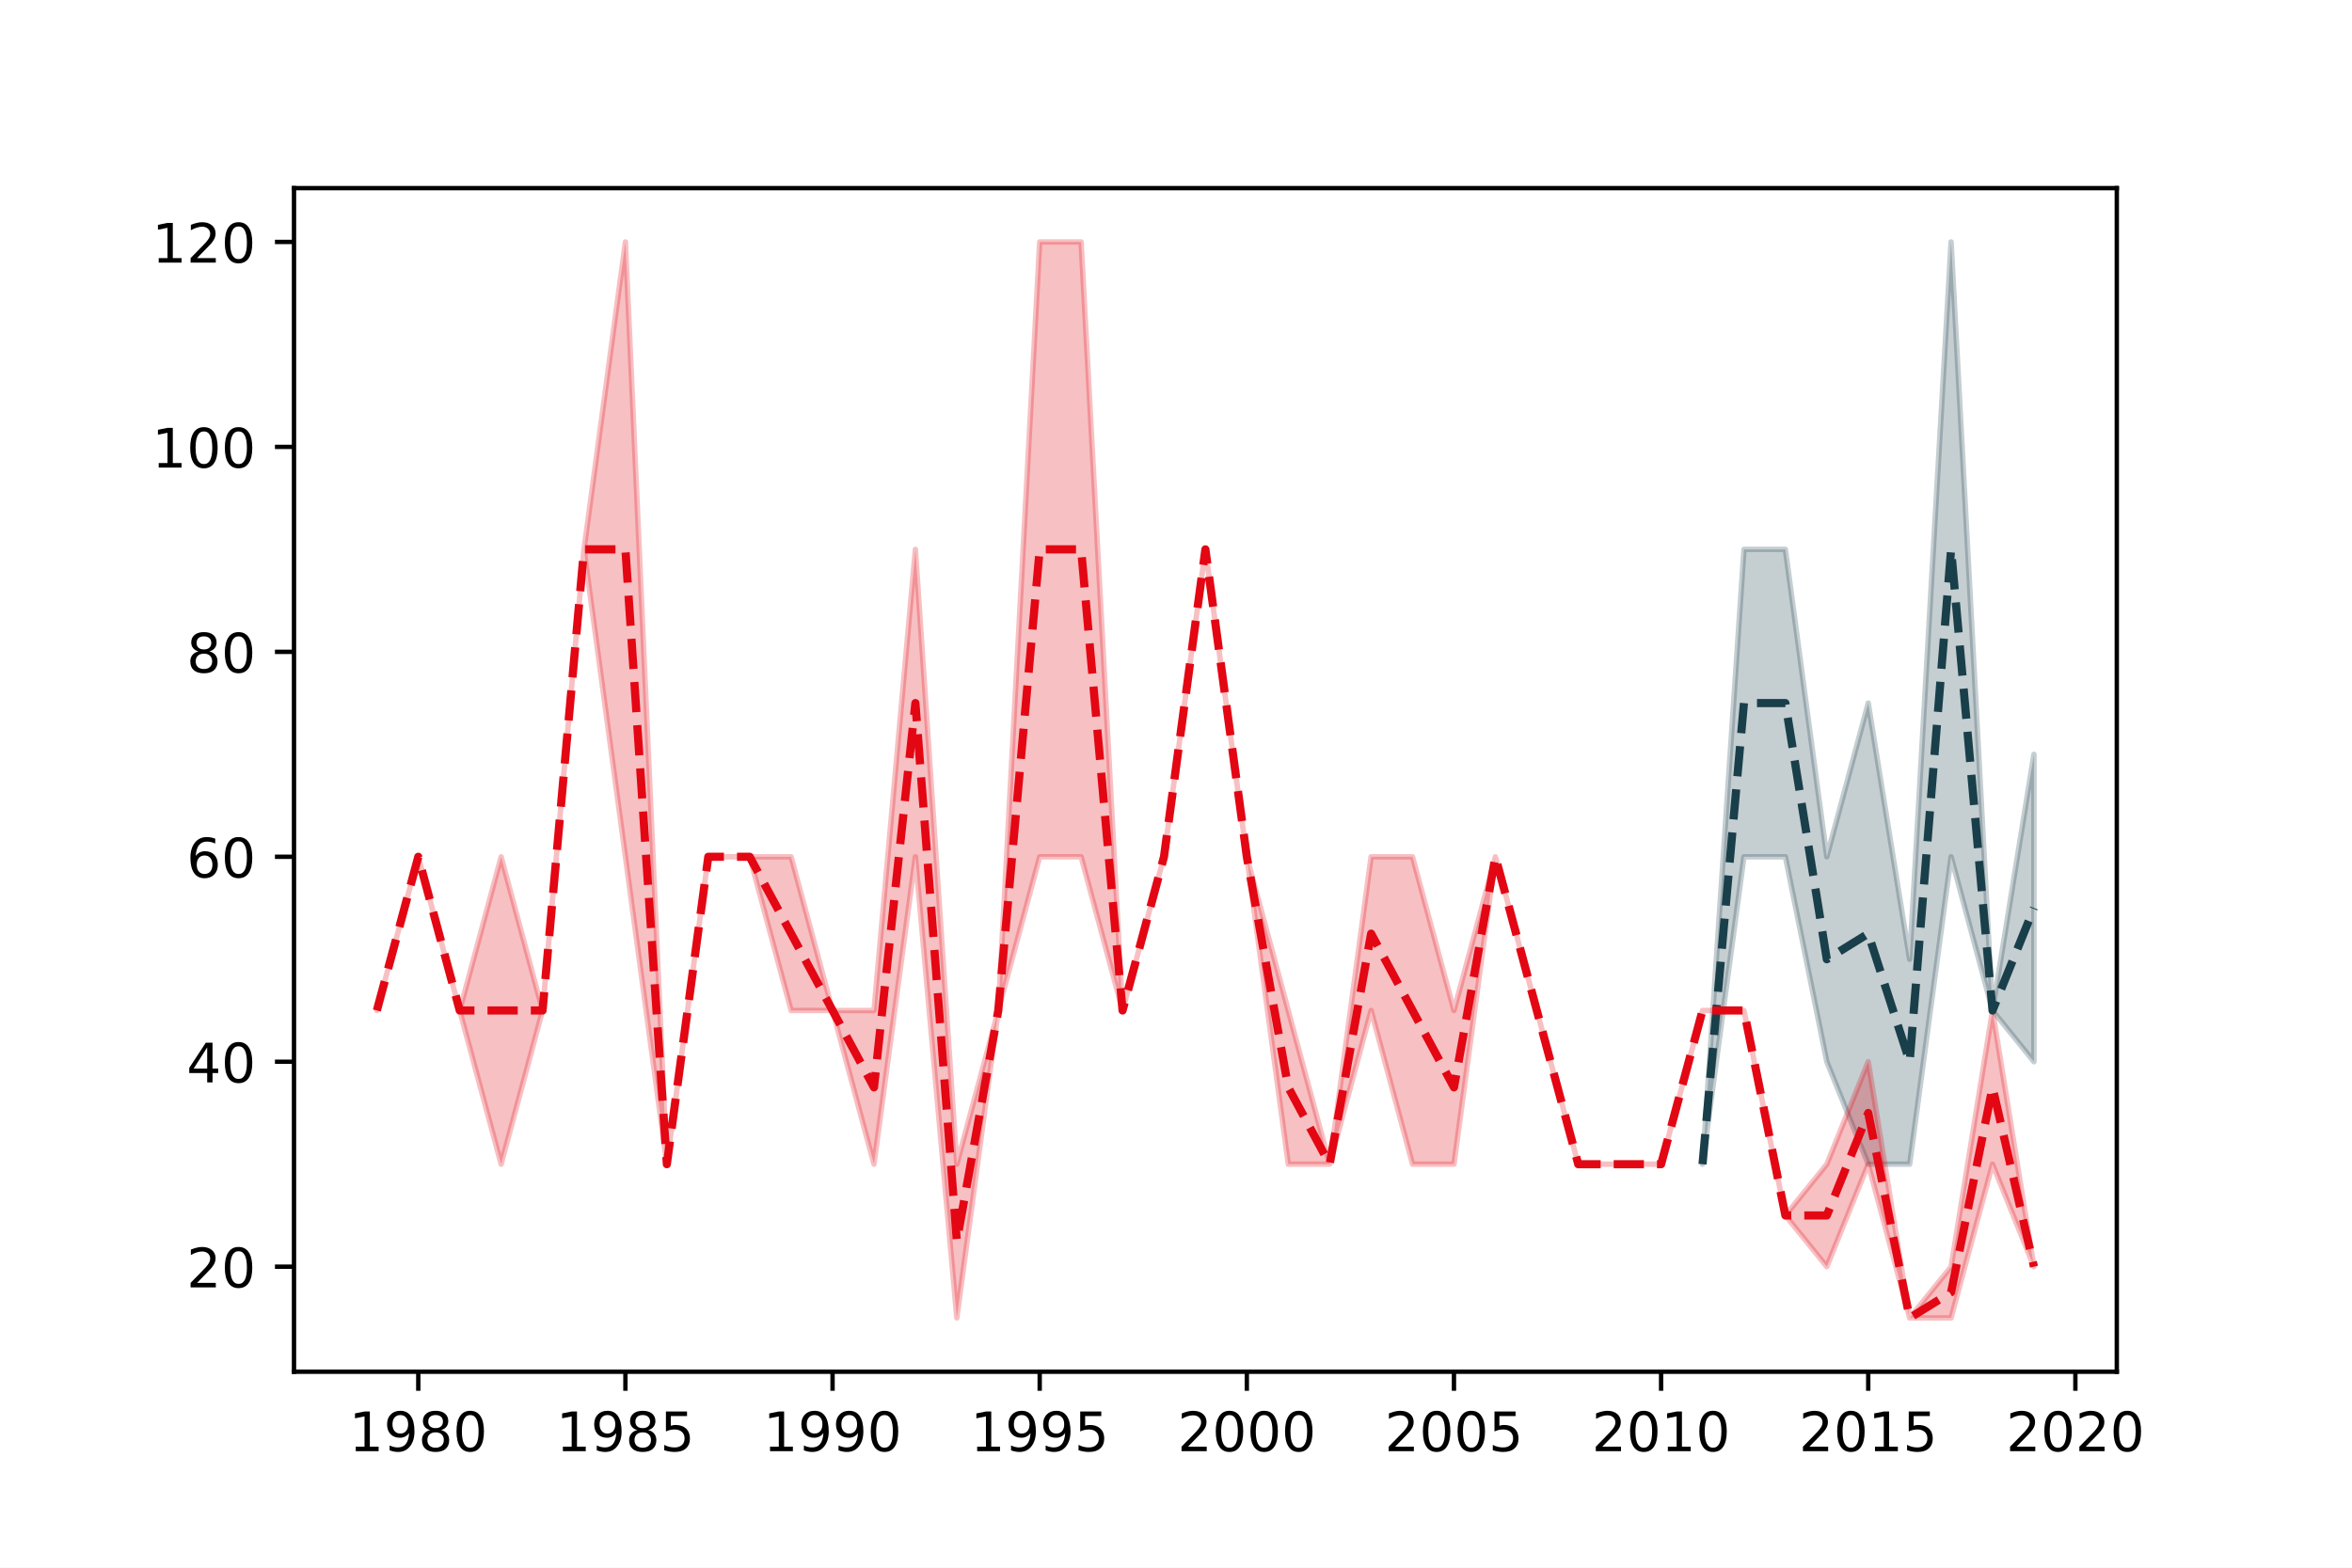
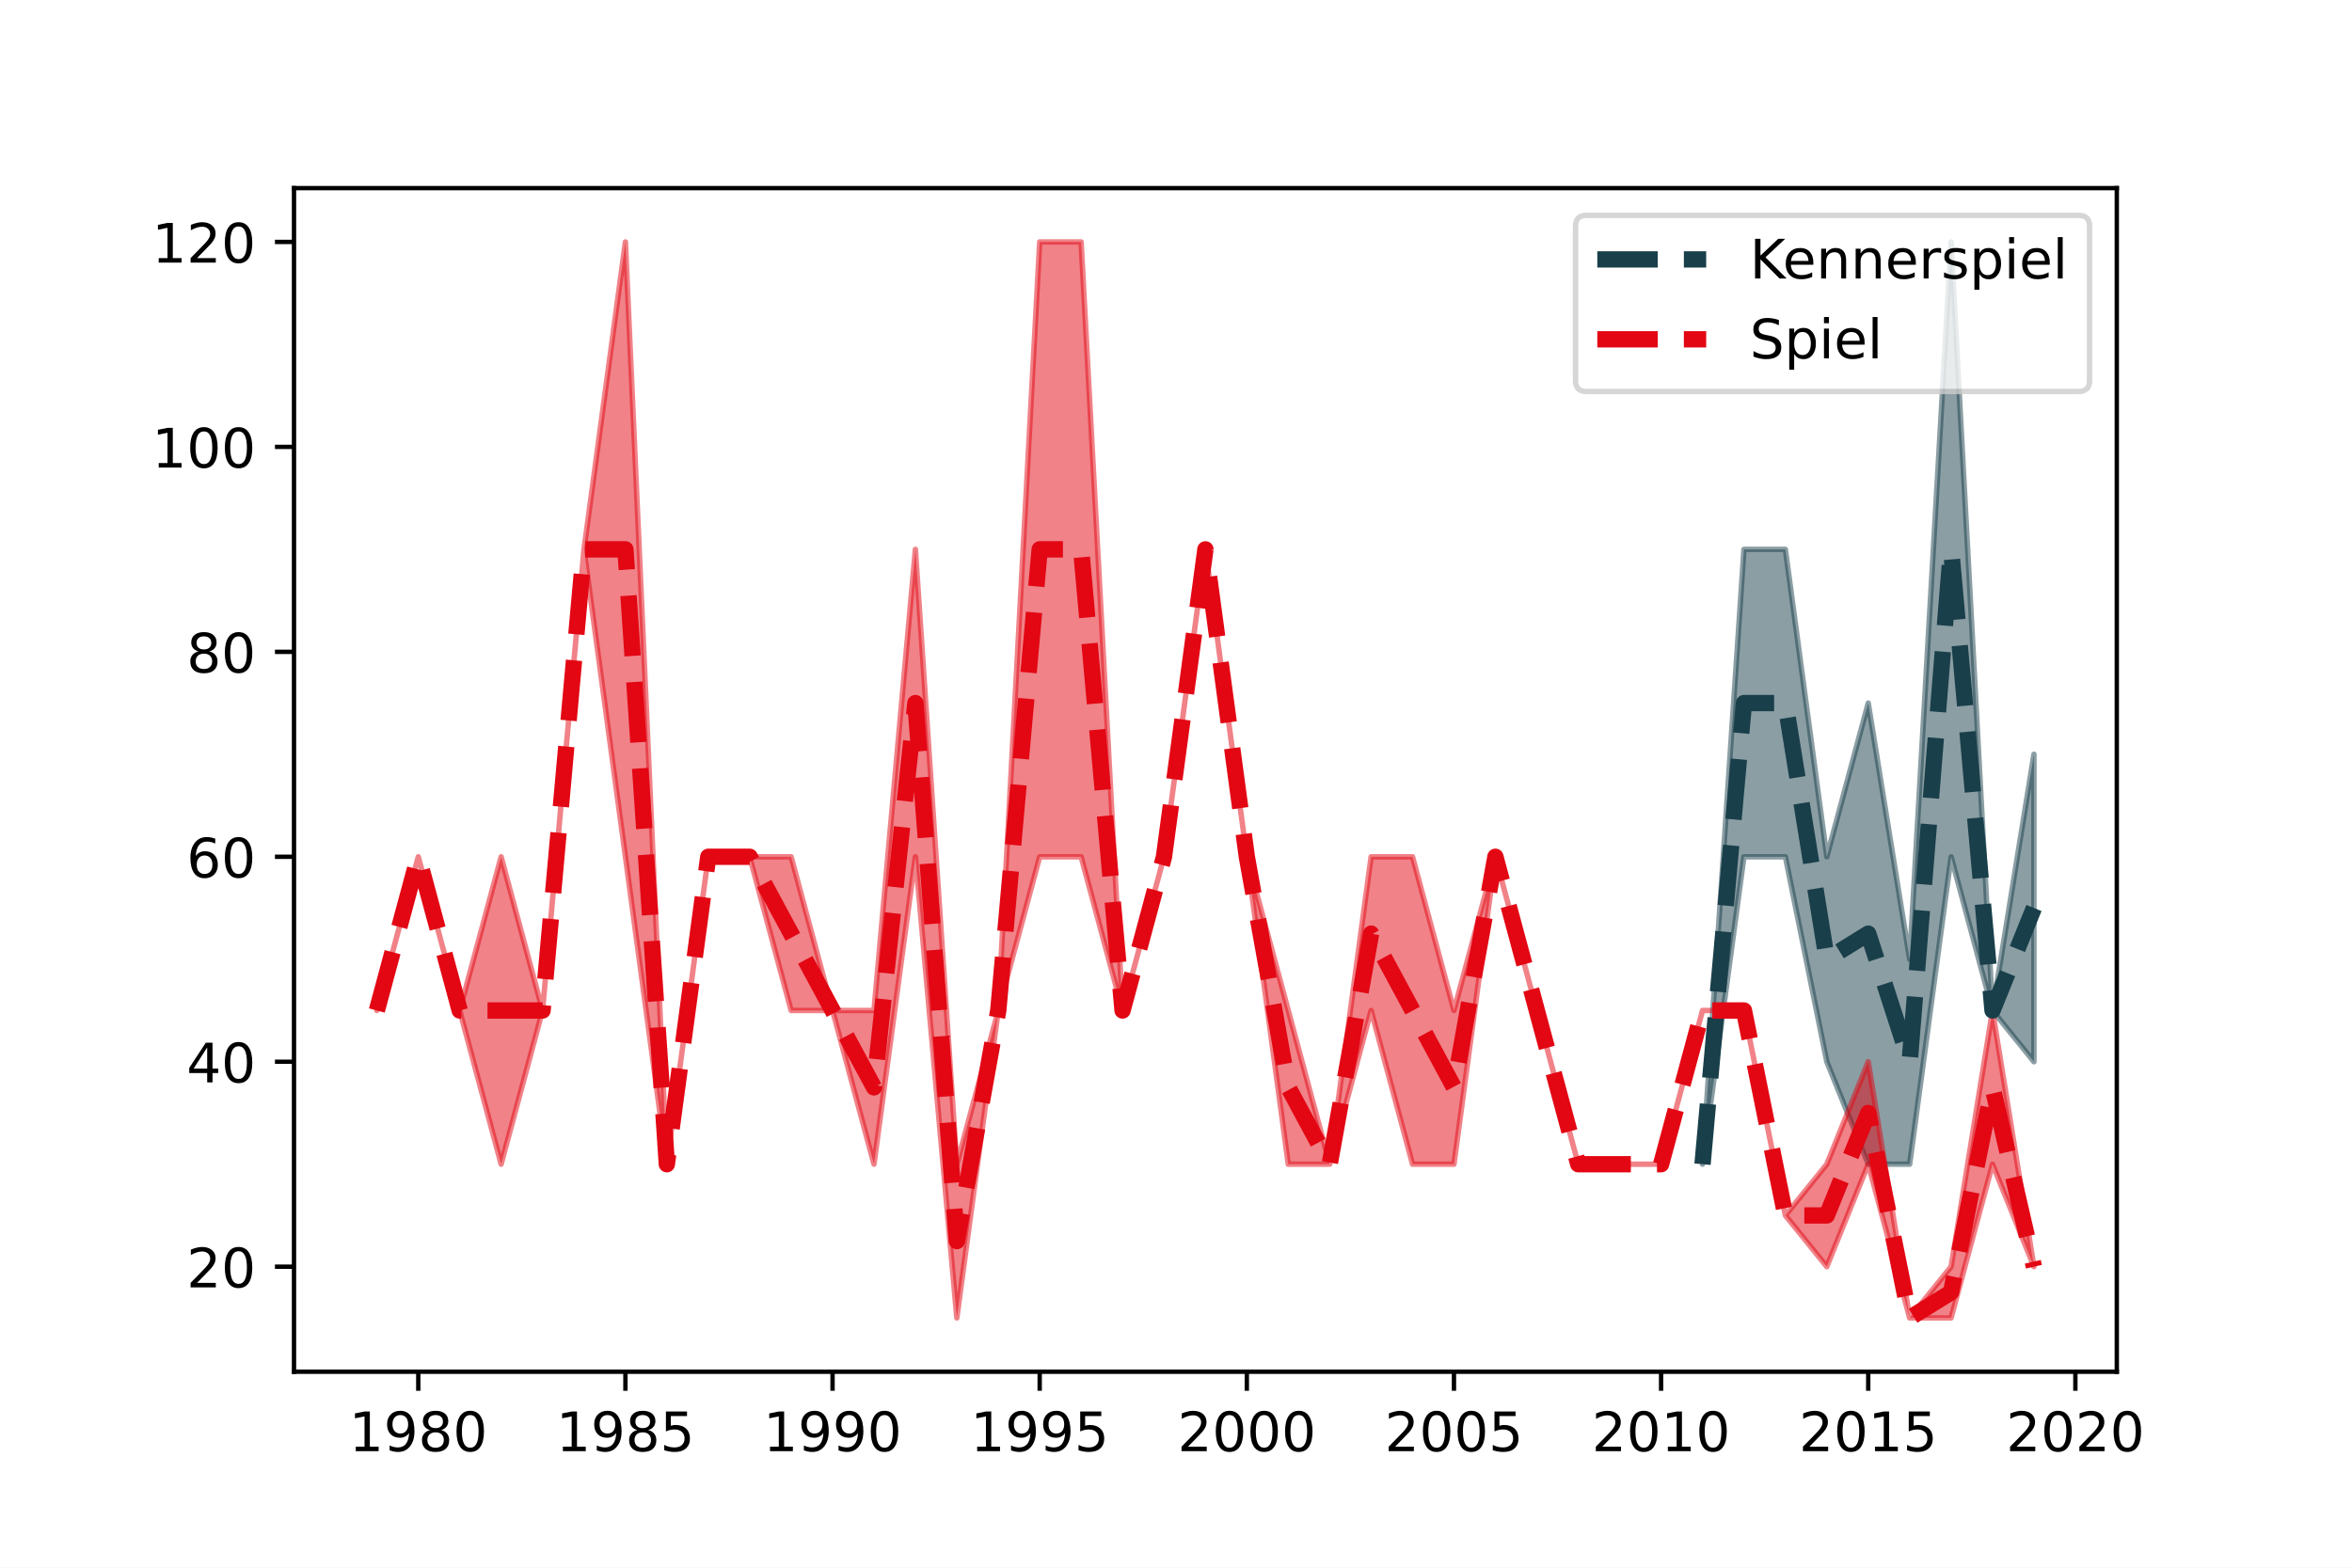
<svg xmlns="http://www.w3.org/2000/svg" xmlns:xlink="http://www.w3.org/1999/xlink" height="288pt" version="1.1" viewBox="0 0 432 288" width="432pt">
  <defs>
    <style type="text/css">
*{stroke-linecap:butt;stroke-linejoin:round;}
  </style>
  </defs>
  <g id="figure_1">
    <g id="patch_1">
      <path d="M 0 288  L 432 288  L 432 0  L 0 0  z " style="fill:#ffffff;" />
    </g>
    <g id="axes_1">
      <g id="patch_2">
        <path d="M 54 252  L 388.8 252  L 388.8 34.56  L 54 34.56  z " style="fill:#ffffff;" />
      </g>
      <g id="PolyCollection_1">
        <defs>
-           <path d="M 312.709 -74.123  L 312.709 -74.123  L 320.318 -130.601  L 327.927 -130.601  L 335.536 -92.949  L 343.145 -74.123  L 350.755 -74.123  L 358.364 -130.601  L 365.973 -102.362  L 373.582 -92.949  L 373.582 -149.426  L 373.582 -149.426  L 365.973 -102.362  L 358.364 -243.556  L 350.755 -111.775  L 343.145 -158.839  L 335.536 -130.601  L 327.927 -187.078  L 320.318 -187.078  L 312.709 -74.123  z " id="m246c629e84" style="stroke:#193f4a;stroke-opacity:0.25;" />
+           <path d="M 312.709 -74.123  L 312.709 -74.123  L 320.318 -130.601  L 327.927 -130.601  L 335.536 -92.949  L 343.145 -74.123  L 350.755 -74.123  L 358.364 -130.601  L 365.973 -102.362  L 373.582 -92.949  L 373.582 -149.426  L 373.582 -149.426  L 365.973 -102.362  L 358.364 -243.556  L 350.755 -111.775  L 343.145 -158.839  L 335.536 -130.601  L 327.927 -187.078  L 320.318 -187.078  L 312.709 -74.123  z " id="m9a2ae03e65" style="stroke:#193f4a;stroke-opacity:0.5;" />
        </defs>
-         <g clip-path="url(#p6cfcf8d205)">
-           <use style="fill:#193f4a;fill-opacity:0.25;stroke:#193f4a;stroke-opacity:0.25;" x="0" xlink:href="#m246c629e84" y="288" />
+         <g clip-path="url(#pc2109caaff)">
+           <use style="fill:#193f4a;fill-opacity:0.5;stroke:#193f4a;stroke-opacity:0.5;" x="0" xlink:href="#m9a2ae03e65" y="288" />
        </g>
      </g>
      <g id="PolyCollection_2">
        <defs>
-           <path d="M 69.218 -102.362  L 69.218 -102.362  L 76.827 -130.601  L 84.436 -102.362  L 92.045 -74.123  L 99.655 -102.362  L 107.264 -187.078  L 114.873 -130.601  L 122.482 -74.123  L 130.091 -130.601  L 137.7 -130.601  L 145.309 -102.362  L 152.918 -102.362  L 160.527 -74.123  L 168.136 -130.601  L 175.745 -45.884  L 183.355 -102.362  L 190.964 -130.601  L 198.573 -130.601  L 206.182 -102.362  L 213.791 -130.601  L 221.4 -187.078  L 229.009 -130.601  L 236.618 -74.123  L 244.227 -74.123  L 251.836 -102.362  L 259.445 -74.123  L 267.055 -74.123  L 274.664 -130.601  L 282.273 -102.362  L 289.882 -74.123  L 297.491 -74.123  L 305.1 -74.123  L 312.709 -102.362  L 320.318 -102.362  L 327.927 -64.71  L 335.536 -55.297  L 343.145 -74.123  L 350.755 -45.884  L 358.364 -45.884  L 365.973 -74.123  L 373.582 -55.297  L 373.582 -55.297  L 373.582 -55.297  L 365.973 -102.362  L 358.364 -55.297  L 350.755 -45.884  L 343.145 -92.949  L 335.536 -74.123  L 327.927 -64.71  L 320.318 -102.362  L 312.709 -102.362  L 305.1 -74.123  L 297.491 -74.123  L 289.882 -74.123  L 282.273 -102.362  L 274.664 -130.601  L 267.055 -102.362  L 259.445 -130.601  L 251.836 -130.601  L 244.227 -74.123  L 236.618 -102.362  L 229.009 -130.601  L 221.4 -187.078  L 213.791 -130.601  L 206.182 -102.362  L 198.573 -243.556  L 190.964 -243.556  L 183.355 -102.362  L 175.745 -74.123  L 168.136 -187.078  L 160.527 -102.362  L 152.918 -102.362  L 145.309 -130.601  L 137.7 -130.601  L 130.091 -130.601  L 122.482 -74.123  L 114.873 -243.556  L 107.264 -187.078  L 99.655 -102.362  L 92.045 -130.601  L 84.436 -102.362  L 76.827 -130.601  L 69.218 -102.362  z " id="m747ccbb956" style="stroke:#e30613;stroke-opacity:0.25;" />
+           <path d="M 69.218 -102.362  L 69.218 -102.362  L 76.827 -130.601  L 84.436 -102.362  L 92.045 -74.123  L 99.655 -102.362  L 107.264 -187.078  L 114.873 -130.601  L 122.482 -74.123  L 130.091 -130.601  L 137.7 -130.601  L 145.309 -102.362  L 152.918 -102.362  L 160.527 -74.123  L 168.136 -130.601  L 175.745 -45.884  L 183.355 -102.362  L 190.964 -130.601  L 198.573 -130.601  L 206.182 -102.362  L 213.791 -130.601  L 221.4 -187.078  L 229.009 -130.601  L 236.618 -74.123  L 244.227 -74.123  L 251.836 -102.362  L 259.445 -74.123  L 267.055 -74.123  L 274.664 -130.601  L 282.273 -102.362  L 289.882 -74.123  L 297.491 -74.123  L 305.1 -74.123  L 312.709 -102.362  L 320.318 -102.362  L 327.927 -64.71  L 335.536 -55.297  L 343.145 -74.123  L 350.755 -45.884  L 358.364 -45.884  L 365.973 -74.123  L 373.582 -55.297  L 373.582 -55.297  L 373.582 -55.297  L 365.973 -102.362  L 358.364 -55.297  L 350.755 -45.884  L 343.145 -92.949  L 335.536 -74.123  L 327.927 -64.71  L 320.318 -102.362  L 312.709 -102.362  L 305.1 -74.123  L 297.491 -74.123  L 289.882 -74.123  L 282.273 -102.362  L 274.664 -130.601  L 267.055 -102.362  L 259.445 -130.601  L 251.836 -130.601  L 244.227 -74.123  L 236.618 -102.362  L 229.009 -130.601  L 221.4 -187.078  L 213.791 -130.601  L 206.182 -102.362  L 198.573 -243.556  L 190.964 -243.556  L 183.355 -102.362  L 175.745 -74.123  L 168.136 -187.078  L 160.527 -102.362  L 152.918 -102.362  L 145.309 -130.601  L 137.7 -130.601  L 130.091 -130.601  L 122.482 -74.123  L 114.873 -243.556  L 107.264 -187.078  L 99.655 -102.362  L 92.045 -130.601  L 84.436 -102.362  L 76.827 -130.601  L 69.218 -102.362  z " id="m45266fb975" style="stroke:#e30613;stroke-opacity:0.5;" />
        </defs>
-         <g clip-path="url(#p6cfcf8d205)">
-           <use style="fill:#e30613;fill-opacity:0.25;stroke:#e30613;stroke-opacity:0.25;" x="0" xlink:href="#m747ccbb956" y="288" />
+         <g clip-path="url(#pc2109caaff)">
+           <use style="fill:#e30613;fill-opacity:0.5;stroke:#e30613;stroke-opacity:0.5;" x="0" xlink:href="#m45266fb975" y="288" />
        </g>
      </g>
      <g id="matplotlib.axis_1">
        <g id="xtick_1">
          <g id="line2d_1">
            <defs>
-               <path d="M 0 0  L 0 3.5  " id="m8bbbf5f61f" style="stroke:#000000;stroke-width:0.8;" />
-             </defs>
-             <g>
-               <use style="stroke:#000000;stroke-width:0.8;" x="76.827" xlink:href="#m8bbbf5f61f" y="252" />
+               <path d="M 0 0  L 0 3.5  " id="ma4278367ae" style="stroke:#000000;stroke-width:0.8;" />
+             </defs>
+             <g>
+               <use style="stroke:#000000;stroke-width:0.8;" x="76.827" xlink:href="#ma4278367ae" y="252" />
            </g>
          </g>
          <g id="text_1">
            <defs>
              <path d="M 12.406 8.297  L 28.516 8.297  L 28.516 63.922  L 10.984 60.406  L 10.984 69.391  L 28.422 72.906  L 38.281 72.906  L 38.281 8.297  L 54.391 8.297  L 54.391 0  L 12.406 0  z " id="DejaVuSans-49" />
              <path d="M 10.984 1.516  L 10.984 10.5  Q 14.703 8.734 18.5 7.812  Q 22.312 6.891 25.984 6.891  Q 35.75 6.891 40.891 13.453  Q 46.047 20.016 46.781 33.406  Q 43.953 29.203 39.594 26.953  Q 35.25 24.703 29.984 24.703  Q 19.047 24.703 12.672 31.312  Q 6.297 37.938 6.297 49.422  Q 6.297 60.641 12.938 67.422  Q 19.578 74.219 30.609 74.219  Q 43.266 74.219 49.922 64.516  Q 56.594 54.828 56.594 36.375  Q 56.594 19.141 48.406 8.859  Q 40.234 -1.422 26.422 -1.422  Q 22.703 -1.422 18.891 -0.688  Q 15.094 0.047 10.984 1.516  z M 30.609 32.422  Q 37.25 32.422 41.125 36.953  Q 45.016 41.5 45.016 49.422  Q 45.016 57.281 41.125 61.844  Q 37.25 66.406 30.609 66.406  Q 23.969 66.406 20.094 61.844  Q 16.219 57.281 16.219 49.422  Q 16.219 41.5 20.094 36.953  Q 23.969 32.422 30.609 32.422  z " id="DejaVuSans-57" />
              <path d="M 31.781 34.625  Q 24.75 34.625 20.719 30.859  Q 16.703 27.094 16.703 20.516  Q 16.703 13.922 20.719 10.156  Q 24.75 6.391 31.781 6.391  Q 38.812 6.391 42.859 10.172  Q 46.922 13.969 46.922 20.516  Q 46.922 27.094 42.891 30.859  Q 38.875 34.625 31.781 34.625  z M 21.922 38.812  Q 15.578 40.375 12.031 44.719  Q 8.5 49.078 8.5 55.328  Q 8.5 64.062 14.719 69.141  Q 20.953 74.219 31.781 74.219  Q 42.672 74.219 48.875 69.141  Q 55.078 64.062 55.078 55.328  Q 55.078 49.078 51.531 44.719  Q 48 40.375 41.703 38.812  Q 48.828 37.156 52.797 32.312  Q 56.781 27.484 56.781 20.516  Q 56.781 9.906 50.312 4.234  Q 43.844 -1.422 31.781 -1.422  Q 19.734 -1.422 13.25 4.234  Q 6.781 9.906 6.781 20.516  Q 6.781 27.484 10.781 32.312  Q 14.797 37.156 21.922 38.812  z M 18.312 54.391  Q 18.312 48.734 21.844 45.562  Q 25.391 42.391 31.781 42.391  Q 38.141 42.391 41.719 45.562  Q 45.312 48.734 45.312 54.391  Q 45.312 60.062 41.719 63.234  Q 38.141 66.406 31.781 66.406  Q 25.391 66.406 21.844 63.234  Q 18.312 60.062 18.312 54.391  z " id="DejaVuSans-56" />
              <path d="M 31.781 66.406  Q 24.172 66.406 20.328 58.906  Q 16.5 51.422 16.5 36.375  Q 16.5 21.391 20.328 13.891  Q 24.172 6.391 31.781 6.391  Q 39.453 6.391 43.281 13.891  Q 47.125 21.391 47.125 36.375  Q 47.125 51.422 43.281 58.906  Q 39.453 66.406 31.781 66.406  z M 31.781 74.219  Q 44.047 74.219 50.516 64.516  Q 56.984 54.828 56.984 36.375  Q 56.984 17.969 50.516 8.266  Q 44.047 -1.422 31.781 -1.422  Q 19.531 -1.422 13.062 8.266  Q 6.594 17.969 6.594 36.375  Q 6.594 54.828 13.062 64.516  Q 19.531 74.219 31.781 74.219  z " id="DejaVuSans-48" />
            </defs>
            <g transform="translate(64.10227 266.5984)scale(0.1 -0.1)">
              <use xlink:href="#DejaVuSans-49" />
              <use x="63.623" xlink:href="#DejaVuSans-57" />
              <use x="127.246" xlink:href="#DejaVuSans-56" />
              <use x="190.869" xlink:href="#DejaVuSans-48" />
            </g>
          </g>
        </g>
        <g id="xtick_2">
          <g id="line2d_2">
            <g>
-               <use style="stroke:#000000;stroke-width:0.8;" x="114.873" xlink:href="#m8bbbf5f61f" y="252" />
+               <use style="stroke:#000000;stroke-width:0.8;" x="114.873" xlink:href="#ma4278367ae" y="252" />
            </g>
          </g>
          <g id="text_2">
            <defs>
              <path d="M 10.797 72.906  L 49.516 72.906  L 49.516 64.594  L 19.828 64.594  L 19.828 46.734  Q 21.969 47.469 24.109 47.828  Q 26.266 48.188 28.422 48.188  Q 40.625 48.188 47.75 41.5  Q 54.891 34.812 54.891 23.391  Q 54.891 11.625 47.562 5.094  Q 40.234 -1.422 26.906 -1.422  Q 22.312 -1.422 17.547 -0.641  Q 12.797 0.141 7.719 1.703  L 7.719 11.625  Q 12.109 9.234 16.797 8.062  Q 21.484 6.891 26.703 6.891  Q 35.156 6.891 40.078 11.328  Q 45.016 15.766 45.016 23.391  Q 45.016 31 40.078 35.438  Q 35.156 39.891 26.703 39.891  Q 22.75 39.891 18.812 39.016  Q 14.891 38.141 10.797 36.281  z " id="DejaVuSans-53" />
            </defs>
            <g transform="translate(102.1477 266.5984)scale(0.1 -0.1)">
              <use xlink:href="#DejaVuSans-49" />
              <use x="63.623" xlink:href="#DejaVuSans-57" />
              <use x="127.246" xlink:href="#DejaVuSans-56" />
              <use x="190.869" xlink:href="#DejaVuSans-53" />
            </g>
          </g>
        </g>
        <g id="xtick_3">
          <g id="line2d_3">
            <g>
-               <use style="stroke:#000000;stroke-width:0.8;" x="152.918" xlink:href="#m8bbbf5f61f" y="252" />
+               <use style="stroke:#000000;stroke-width:0.8;" x="152.918" xlink:href="#ma4278367ae" y="252" />
            </g>
          </g>
          <g id="text_3">
            <g transform="translate(140.1932 266.5984)scale(0.1 -0.1)">
              <use xlink:href="#DejaVuSans-49" />
              <use x="63.623" xlink:href="#DejaVuSans-57" />
              <use x="127.246" xlink:href="#DejaVuSans-57" />
              <use x="190.869" xlink:href="#DejaVuSans-48" />
            </g>
          </g>
        </g>
        <g id="xtick_4">
          <g id="line2d_4">
            <g>
-               <use style="stroke:#000000;stroke-width:0.8;" x="190.964" xlink:href="#m8bbbf5f61f" y="252" />
+               <use style="stroke:#000000;stroke-width:0.8;" x="190.964" xlink:href="#ma4278367ae" y="252" />
            </g>
          </g>
          <g id="text_4">
            <g transform="translate(178.2386 266.5984)scale(0.1 -0.1)">
              <use xlink:href="#DejaVuSans-49" />
              <use x="63.623" xlink:href="#DejaVuSans-57" />
              <use x="127.246" xlink:href="#DejaVuSans-57" />
              <use x="190.869" xlink:href="#DejaVuSans-53" />
            </g>
          </g>
        </g>
        <g id="xtick_5">
          <g id="line2d_5">
            <g>
-               <use style="stroke:#000000;stroke-width:0.8;" x="229.009" xlink:href="#m8bbbf5f61f" y="252" />
+               <use style="stroke:#000000;stroke-width:0.8;" x="229.009" xlink:href="#ma4278367ae" y="252" />
            </g>
          </g>
          <g id="text_5">
            <defs>
              <path d="M 19.188 8.297  L 53.609 8.297  L 53.609 0  L 7.328 0  L 7.328 8.297  Q 12.938 14.109 22.625 23.891  Q 32.328 33.688 34.812 36.531  Q 39.547 41.844 41.422 45.531  Q 43.312 49.219 43.312 52.781  Q 43.312 58.594 39.234 62.25  Q 35.156 65.922 28.609 65.922  Q 23.969 65.922 18.812 64.312  Q 13.672 62.703 7.812 59.422  L 7.812 69.391  Q 13.766 71.781 18.938 73  Q 24.125 74.219 28.422 74.219  Q 39.75 74.219 46.484 68.547  Q 53.219 62.891 53.219 53.422  Q 53.219 48.922 51.531 44.891  Q 49.859 40.875 45.406 35.406  Q 44.188 33.984 37.641 27.219  Q 31.109 20.453 19.188 8.297  z " id="DejaVuSans-50" />
            </defs>
            <g transform="translate(216.2841 266.5984)scale(0.1 -0.1)">
              <use xlink:href="#DejaVuSans-50" />
              <use x="63.623" xlink:href="#DejaVuSans-48" />
              <use x="127.246" xlink:href="#DejaVuSans-48" />
              <use x="190.869" xlink:href="#DejaVuSans-48" />
            </g>
          </g>
        </g>
        <g id="xtick_6">
          <g id="line2d_6">
            <g>
-               <use style="stroke:#000000;stroke-width:0.8;" x="267.055" xlink:href="#m8bbbf5f61f" y="252" />
+               <use style="stroke:#000000;stroke-width:0.8;" x="267.055" xlink:href="#ma4278367ae" y="252" />
            </g>
          </g>
          <g id="text_6">
            <g transform="translate(254.3295 266.5984)scale(0.1 -0.1)">
              <use xlink:href="#DejaVuSans-50" />
              <use x="63.623" xlink:href="#DejaVuSans-48" />
              <use x="127.246" xlink:href="#DejaVuSans-48" />
              <use x="190.869" xlink:href="#DejaVuSans-53" />
            </g>
          </g>
        </g>
        <g id="xtick_7">
          <g id="line2d_7">
            <g>
-               <use style="stroke:#000000;stroke-width:0.8;" x="305.1" xlink:href="#m8bbbf5f61f" y="252" />
+               <use style="stroke:#000000;stroke-width:0.8;" x="305.1" xlink:href="#ma4278367ae" y="252" />
            </g>
          </g>
          <g id="text_7">
            <g transform="translate(292.375 266.5984)scale(0.1 -0.1)">
              <use xlink:href="#DejaVuSans-50" />
              <use x="63.623" xlink:href="#DejaVuSans-48" />
              <use x="127.246" xlink:href="#DejaVuSans-49" />
              <use x="190.869" xlink:href="#DejaVuSans-48" />
            </g>
          </g>
        </g>
        <g id="xtick_8">
          <g id="line2d_8">
            <g>
-               <use style="stroke:#000000;stroke-width:0.8;" x="343.145" xlink:href="#m8bbbf5f61f" y="252" />
+               <use style="stroke:#000000;stroke-width:0.8;" x="343.145" xlink:href="#ma4278367ae" y="252" />
            </g>
          </g>
          <g id="text_8">
            <g transform="translate(330.4205 266.5984)scale(0.1 -0.1)">
              <use xlink:href="#DejaVuSans-50" />
              <use x="63.623" xlink:href="#DejaVuSans-48" />
              <use x="127.246" xlink:href="#DejaVuSans-49" />
              <use x="190.869" xlink:href="#DejaVuSans-53" />
            </g>
          </g>
        </g>
        <g id="xtick_9">
          <g id="line2d_9">
            <g>
-               <use style="stroke:#000000;stroke-width:0.8;" x="381.191" xlink:href="#m8bbbf5f61f" y="252" />
+               <use style="stroke:#000000;stroke-width:0.8;" x="381.191" xlink:href="#ma4278367ae" y="252" />
            </g>
          </g>
          <g id="text_9">
            <g transform="translate(368.4659 266.5984)scale(0.1 -0.1)">
              <use xlink:href="#DejaVuSans-50" />
              <use x="63.623" xlink:href="#DejaVuSans-48" />
              <use x="127.246" xlink:href="#DejaVuSans-50" />
              <use x="190.869" xlink:href="#DejaVuSans-48" />
            </g>
          </g>
        </g>
      </g>
      <g id="matplotlib.axis_2">
        <g id="ytick_1">
          <g id="line2d_10">
            <defs>
-               <path d="M 0 0  L -3.5 0  " id="mf3b031b137" style="stroke:#000000;stroke-width:0.8;" />
-             </defs>
-             <g>
-               <use style="stroke:#000000;stroke-width:0.8;" x="54" xlink:href="#mf3b031b137" y="232.703" />
+               <path d="M 0 0  L -3.5 0  " id="mf52a693463" style="stroke:#000000;stroke-width:0.8;" />
+             </defs>
+             <g>
+               <use style="stroke:#000000;stroke-width:0.8;" x="54" xlink:href="#mf52a693463" y="232.703" />
            </g>
          </g>
          <g id="text_10">
            <g transform="translate(34.275 236.5026)scale(0.1 -0.1)">
              <use xlink:href="#DejaVuSans-50" />
              <use x="63.623" xlink:href="#DejaVuSans-48" />
            </g>
          </g>
        </g>
        <g id="ytick_2">
          <g id="line2d_11">
            <g>
-               <use style="stroke:#000000;stroke-width:0.8;" x="54" xlink:href="#mf3b031b137" y="195.051" />
+               <use style="stroke:#000000;stroke-width:0.8;" x="54" xlink:href="#mf52a693463" y="195.051" />
            </g>
          </g>
          <g id="text_11">
            <defs>
              <path d="M 37.797 64.312  L 12.891 25.391  L 37.797 25.391  z M 35.203 72.906  L 47.609 72.906  L 47.609 25.391  L 58.016 25.391  L 58.016 17.188  L 47.609 17.188  L 47.609 0  L 37.797 0  L 37.797 17.188  L 4.891 17.188  L 4.891 26.703  z " id="DejaVuSans-52" />
            </defs>
            <g transform="translate(34.275 198.8506)scale(0.1 -0.1)">
              <use xlink:href="#DejaVuSans-52" />
              <use x="63.623" xlink:href="#DejaVuSans-48" />
            </g>
          </g>
        </g>
        <g id="ytick_3">
          <g id="line2d_12">
            <g>
-               <use style="stroke:#000000;stroke-width:0.8;" x="54" xlink:href="#mf3b031b137" y="157.399" />
+               <use style="stroke:#000000;stroke-width:0.8;" x="54" xlink:href="#mf52a693463" y="157.399" />
            </g>
          </g>
          <g id="text_12">
            <defs>
              <path d="M 33.016 40.375  Q 26.375 40.375 22.484 35.828  Q 18.609 31.297 18.609 23.391  Q 18.609 15.531 22.484 10.953  Q 26.375 6.391 33.016 6.391  Q 39.656 6.391 43.531 10.953  Q 47.406 15.531 47.406 23.391  Q 47.406 31.297 43.531 35.828  Q 39.656 40.375 33.016 40.375  z M 52.594 71.297  L 52.594 62.312  Q 48.875 64.062 45.094 64.984  Q 41.312 65.922 37.594 65.922  Q 27.828 65.922 22.672 59.328  Q 17.531 52.734 16.797 39.406  Q 19.672 43.656 24.016 45.922  Q 28.375 48.188 33.594 48.188  Q 44.578 48.188 50.953 41.516  Q 57.328 34.859 57.328 23.391  Q 57.328 12.156 50.688 5.359  Q 44.047 -1.422 33.016 -1.422  Q 20.359 -1.422 13.672 8.266  Q 6.984 17.969 6.984 36.375  Q 6.984 53.656 15.188 63.938  Q 23.391 74.219 37.203 74.219  Q 40.922 74.219 44.703 73.484  Q 48.484 72.75 52.594 71.297  z " id="DejaVuSans-54" />
            </defs>
            <g transform="translate(34.275 161.1987)scale(0.1 -0.1)">
              <use xlink:href="#DejaVuSans-54" />
              <use x="63.623" xlink:href="#DejaVuSans-48" />
            </g>
          </g>
        </g>
        <g id="ytick_4">
          <g id="line2d_13">
            <g>
-               <use style="stroke:#000000;stroke-width:0.8;" x="54" xlink:href="#mf3b031b137" y="119.748" />
+               <use style="stroke:#000000;stroke-width:0.8;" x="54" xlink:href="#mf52a693463" y="119.748" />
            </g>
          </g>
          <g id="text_13">
            <g transform="translate(34.275 123.5468)scale(0.1 -0.1)">
              <use xlink:href="#DejaVuSans-56" />
              <use x="63.623" xlink:href="#DejaVuSans-48" />
            </g>
          </g>
        </g>
        <g id="ytick_5">
          <g id="line2d_14">
            <g>
-               <use style="stroke:#000000;stroke-width:0.8;" x="54" xlink:href="#mf3b031b137" y="82.096" />
+               <use style="stroke:#000000;stroke-width:0.8;" x="54" xlink:href="#mf52a693463" y="82.096" />
            </g>
          </g>
          <g id="text_14">
            <g transform="translate(27.9125 85.8948)scale(0.1 -0.1)">
              <use xlink:href="#DejaVuSans-49" />
              <use x="63.623" xlink:href="#DejaVuSans-48" />
              <use x="127.246" xlink:href="#DejaVuSans-48" />
            </g>
          </g>
        </g>
        <g id="ytick_6">
          <g id="line2d_15">
            <g>
-               <use style="stroke:#000000;stroke-width:0.8;" x="54" xlink:href="#mf3b031b137" y="44.444" />
+               <use style="stroke:#000000;stroke-width:0.8;" x="54" xlink:href="#mf52a693463" y="44.444" />
            </g>
          </g>
          <g id="text_15">
            <g transform="translate(27.9125 48.24285)scale(0.1 -0.1)">
              <use xlink:href="#DejaVuSans-49" />
              <use x="63.623" xlink:href="#DejaVuSans-50" />
              <use x="127.246" xlink:href="#DejaVuSans-48" />
            </g>
          </g>
        </g>
      </g>
      <g id="line2d_16">
-         <path clip-path="url(#p6cfcf8d205)" d="M 312.709 213.877  L 320.318 129.161  L 327.927 129.161  L 335.536 176.225  L 343.145 171.519  L 350.755 195.051  L 358.364 100.922  L 365.973 185.638  L 373.582 166.812  " style="fill:none;stroke:#193f4a;stroke-dasharray:5.55,2.4;stroke-dashoffset:0;stroke-width:1.5;" />
+         <path clip-path="url(#pc2109caaff)" d="M 312.709 213.877  L 320.318 129.161  L 327.927 129.161  L 335.536 176.225  L 343.145 171.519  L 350.755 195.051  L 358.364 100.922  L 365.973 185.638  L 373.582 166.812  " style="fill:none;stroke:#193f4a;stroke-dasharray:11.1,4.8;stroke-dashoffset:0;stroke-width:3;" />
      </g>
      <g id="line2d_17">
-         <path clip-path="url(#p6cfcf8d205)" d="M 69.218 185.638  L 76.827 157.399  L 84.436 185.638  L 92.045 185.638  L 99.655 185.638  L 107.264 100.922  L 114.873 100.922  L 122.482 213.877  L 130.091 157.399  L 137.7 157.399  L 145.309 171.519  L 152.918 185.638  L 160.527 199.758  L 168.136 129.161  L 175.745 227.997  L 183.355 185.638  L 190.964 100.922  L 198.573 100.922  L 206.182 185.638  L 213.791 157.399  L 221.4 100.922  L 229.009 157.399  L 236.618 199.758  L 244.227 213.877  L 251.836 171.519  L 259.445 185.638  L 267.055 199.758  L 274.664 157.399  L 282.273 185.638  L 289.882 213.877  L 297.491 213.877  L 305.1 213.877  L 312.709 185.638  L 320.318 185.638  L 327.927 223.29  L 335.536 223.29  L 343.145 204.464  L 350.755 242.116  L 358.364 237.41  L 365.973 199.758  L 373.582 232.703  " style="fill:none;stroke:#e30613;stroke-dasharray:5.55,2.4;stroke-dashoffset:0;stroke-width:1.5;" />
+         <path clip-path="url(#pc2109caaff)" d="M 69.218 185.638  L 76.827 157.399  L 84.436 185.638  L 92.045 185.638  L 99.655 185.638  L 107.264 100.922  L 114.873 100.922  L 122.482 213.877  L 130.091 157.399  L 137.7 157.399  L 145.309 171.519  L 152.918 185.638  L 160.527 199.758  L 168.136 129.161  L 175.745 227.997  L 183.355 185.638  L 190.964 100.922  L 198.573 100.922  L 206.182 185.638  L 213.791 157.399  L 221.4 100.922  L 229.009 157.399  L 236.618 199.758  L 244.227 213.877  L 251.836 171.519  L 259.445 185.638  L 267.055 199.758  L 274.664 157.399  L 282.273 185.638  L 289.882 213.877  L 297.491 213.877  L 305.1 213.877  L 312.709 185.638  L 320.318 185.638  L 327.927 223.29  L 335.536 223.29  L 343.145 204.464  L 350.755 242.116  L 358.364 237.41  L 365.973 199.758  L 373.582 232.703  " style="fill:none;stroke:#e30613;stroke-dasharray:11.1,4.8;stroke-dashoffset:0;stroke-width:3;" />
      </g>
      <g id="patch_3">
        <path d="M 54 252  L 54 34.56  " style="fill:none;stroke:#000000;stroke-linecap:square;stroke-linejoin:miter;stroke-width:0.8;" />
      </g>
      <g id="patch_4">
        <path d="M 388.8 252  L 388.8 34.56  " style="fill:none;stroke:#000000;stroke-linecap:square;stroke-linejoin:miter;stroke-width:0.8;" />
      </g>
      <g id="patch_5">
        <path d="M 54 252  L 388.8 252  " style="fill:none;stroke:#000000;stroke-linecap:square;stroke-linejoin:miter;stroke-width:0.8;" />
      </g>
      <g id="patch_6">
        <path d="M 54 34.56  L 388.8 34.56  " style="fill:none;stroke:#000000;stroke-linecap:square;stroke-linejoin:miter;stroke-width:0.8;" />
+       </g>
+       <g id="legend_1">
+         <g id="patch_7">
+           <path d="M 291.383 71.916  L 381.8 71.916  Q 383.8 71.916 383.8 69.916  L 383.8 41.56  Q 383.8 39.56 381.8 39.56  L 291.383 39.56  Q 289.383 39.56 289.383 41.56  L 289.383 69.916  Q 289.383 71.916 291.383 71.916  z " style="fill:#ffffff;opacity:0.8;stroke:#cccccc;stroke-linejoin:miter;" />
+         </g>
+         <g id="line2d_18">
+           <path d="M 293.383 47.658  L 313.383 47.658  " style="fill:none;stroke:#193f4a;stroke-dasharray:11.1,4.8;stroke-dashoffset:0;stroke-width:3;" />
+         </g>
+         <g id="line2d_19" />
+         <g id="text_16">
+           <defs>
+             <path d="M 9.812 72.906  L 19.672 72.906  L 19.672 42.094  L 52.391 72.906  L 65.094 72.906  L 28.906 38.922  L 67.672 0  L 54.688 0  L 19.672 35.109  L 19.672 0  L 9.812 0  z " id="DejaVuSans-75" />
+             <path d="M 56.203 29.594  L 56.203 25.203  L 14.891 25.203  Q 15.484 15.922 20.484 11.062  Q 25.484 6.203 34.422 6.203  Q 39.594 6.203 44.453 7.469  Q 49.312 8.734 54.109 11.281  L 54.109 2.781  Q 49.266 0.734 44.188 -0.344  Q 39.109 -1.422 33.891 -1.422  Q 20.797 -1.422 13.156 6.188  Q 5.516 13.812 5.516 26.812  Q 5.516 40.234 12.766 48.109  Q 20.016 56 32.328 56  Q 43.359 56 49.781 48.891  Q 56.203 41.797 56.203 29.594  z M 47.219 32.234  Q 47.125 39.594 43.094 43.984  Q 39.062 48.391 32.422 48.391  Q 24.906 48.391 20.391 44.141  Q 15.875 39.891 15.188 32.172  z " id="DejaVuSans-101" />
+             <path d="M 54.891 33.016  L 54.891 0  L 45.906 0  L 45.906 32.719  Q 45.906 40.484 42.875 44.328  Q 39.844 48.188 33.797 48.188  Q 26.516 48.188 22.312 43.547  Q 18.109 38.922 18.109 30.906  L 18.109 0  L 9.078 0  L 9.078 54.688  L 18.109 54.688  L 18.109 46.188  Q 21.344 51.125 25.703 53.562  Q 30.078 56 35.797 56  Q 45.219 56 50.047 50.172  Q 54.891 44.344 54.891 33.016  z " id="DejaVuSans-110" />
+             <path d="M 41.109 46.297  Q 39.594 47.172 37.812 47.578  Q 36.031 48 33.891 48  Q 26.266 48 22.188 43.047  Q 18.109 38.094 18.109 28.812  L 18.109 0  L 9.078 0  L 9.078 54.688  L 18.109 54.688  L 18.109 46.188  Q 20.953 51.172 25.484 53.578  Q 30.031 56 36.531 56  Q 37.453 56 38.578 55.875  Q 39.703 55.766 41.062 55.516  z " id="DejaVuSans-114" />
+             <path d="M 44.281 53.078  L 44.281 44.578  Q 40.484 46.531 36.375 47.5  Q 32.281 48.484 27.875 48.484  Q 21.188 48.484 17.844 46.438  Q 14.5 44.391 14.5 40.281  Q 14.5 37.156 16.891 35.375  Q 19.281 33.594 26.516 31.984  L 29.594 31.297  Q 39.156 29.25 43.188 25.516  Q 47.219 21.781 47.219 15.094  Q 47.219 7.469 41.188 3.016  Q 35.156 -1.422 24.609 -1.422  Q 20.219 -1.422 15.453 -0.562  Q 10.688 0.297 5.422 2  L 5.422 11.281  Q 10.406 8.688 15.234 7.391  Q 20.062 6.109 24.812 6.109  Q 31.156 6.109 34.562 8.281  Q 37.984 10.453 37.984 14.406  Q 37.984 18.062 35.516 20.016  Q 33.062 21.969 24.703 23.781  L 21.578 24.516  Q 13.234 26.266 9.516 29.906  Q 5.812 33.547 5.812 39.891  Q 5.812 47.609 11.281 51.797  Q 16.75 56 26.812 56  Q 31.781 56 36.172 55.266  Q 40.578 54.547 44.281 53.078  z " id="DejaVuSans-115" />
+             <path d="M 18.109 8.203  L 18.109 -20.797  L 9.078 -20.797  L 9.078 54.688  L 18.109 54.688  L 18.109 46.391  Q 20.953 51.266 25.266 53.625  Q 29.594 56 35.594 56  Q 45.562 56 51.781 48.094  Q 58.016 40.188 58.016 27.297  Q 58.016 14.406 51.781 6.484  Q 45.562 -1.422 35.594 -1.422  Q 29.594 -1.422 25.266 0.953  Q 20.953 3.328 18.109 8.203  z M 48.688 27.297  Q 48.688 37.203 44.609 42.844  Q 40.531 48.484 33.406 48.484  Q 26.266 48.484 22.188 42.844  Q 18.109 37.203 18.109 27.297  Q 18.109 17.391 22.188 11.75  Q 26.266 6.109 33.406 6.109  Q 40.531 6.109 44.609 11.75  Q 48.688 17.391 48.688 27.297  z " id="DejaVuSans-112" />
+             <path d="M 9.422 54.688  L 18.406 54.688  L 18.406 0  L 9.422 0  z M 9.422 75.984  L 18.406 75.984  L 18.406 64.594  L 9.422 64.594  z " id="DejaVuSans-105" />
+             <path d="M 9.422 75.984  L 18.406 75.984  L 18.406 0  L 9.422 0  z " id="DejaVuSans-108" />
+           </defs>
+           <g transform="translate(321.3828 51.15844)scale(0.1 -0.1)">
+             <use xlink:href="#DejaVuSans-75" />
+             <use x="60.576" xlink:href="#DejaVuSans-101" />
+             <use x="122.1" xlink:href="#DejaVuSans-110" />
+             <use x="185.479" xlink:href="#DejaVuSans-110" />
+             <use x="248.857" xlink:href="#DejaVuSans-101" />
+             <use x="310.381" xlink:href="#DejaVuSans-114" />
+             <use x="351.494" xlink:href="#DejaVuSans-115" />
+             <use x="403.594" xlink:href="#DejaVuSans-112" />
+             <use x="467.07" xlink:href="#DejaVuSans-105" />
+             <use x="494.854" xlink:href="#DejaVuSans-101" />
+             <use x="556.377" xlink:href="#DejaVuSans-108" />
+           </g>
+         </g>
+         <g id="line2d_20">
+           <path d="M 293.383 62.337  L 313.383 62.337  " style="fill:none;stroke:#e30613;stroke-dasharray:11.1,4.8;stroke-dashoffset:0;stroke-width:3;" />
+         </g>
+         <g id="line2d_21" />
+         <g id="text_17">
+           <defs>
+             <path d="M 53.516 70.516  L 53.516 60.891  Q 47.906 63.578 42.922 64.891  Q 37.938 66.219 33.297 66.219  Q 25.25 66.219 20.875 63.094  Q 16.5 59.969 16.5 54.203  Q 16.5 49.359 19.406 46.891  Q 22.312 44.438 30.422 42.922  L 36.375 41.703  Q 47.406 39.594 52.656 34.297  Q 57.906 29 57.906 20.125  Q 57.906 9.516 50.797 4.047  Q 43.703 -1.422 29.984 -1.422  Q 24.812 -1.422 18.969 -0.25  Q 13.141 0.922 6.891 3.219  L 6.891 13.375  Q 12.891 10.016 18.656 8.297  Q 24.422 6.594 29.984 6.594  Q 38.422 6.594 43.016 9.906  Q 47.609 13.234 47.609 19.391  Q 47.609 24.75 44.312 27.781  Q 41.016 30.812 33.5 32.328  L 27.484 33.5  Q 16.453 35.688 11.516 40.375  Q 6.594 45.062 6.594 53.422  Q 6.594 63.094 13.406 68.656  Q 20.219 74.219 32.172 74.219  Q 37.312 74.219 42.625 73.281  Q 47.953 72.359 53.516 70.516  z " id="DejaVuSans-83" />
+           </defs>
+           <g transform="translate(321.3828 65.83656)scale(0.1 -0.1)">
+             <use xlink:href="#DejaVuSans-83" />
+             <use x="63.477" xlink:href="#DejaVuSans-112" />
+             <use x="126.953" xlink:href="#DejaVuSans-105" />
+             <use x="154.736" xlink:href="#DejaVuSans-101" />
+             <use x="216.26" xlink:href="#DejaVuSans-108" />
+           </g>
+         </g>
      </g>
    </g>
  </g>
  <defs>
-     <clipPath id="p6cfcf8d205">
+     <clipPath id="pc2109caaff">
      <rect height="217.44" width="334.8" x="54" y="34.56" />
    </clipPath>
  </defs>
</svg>
